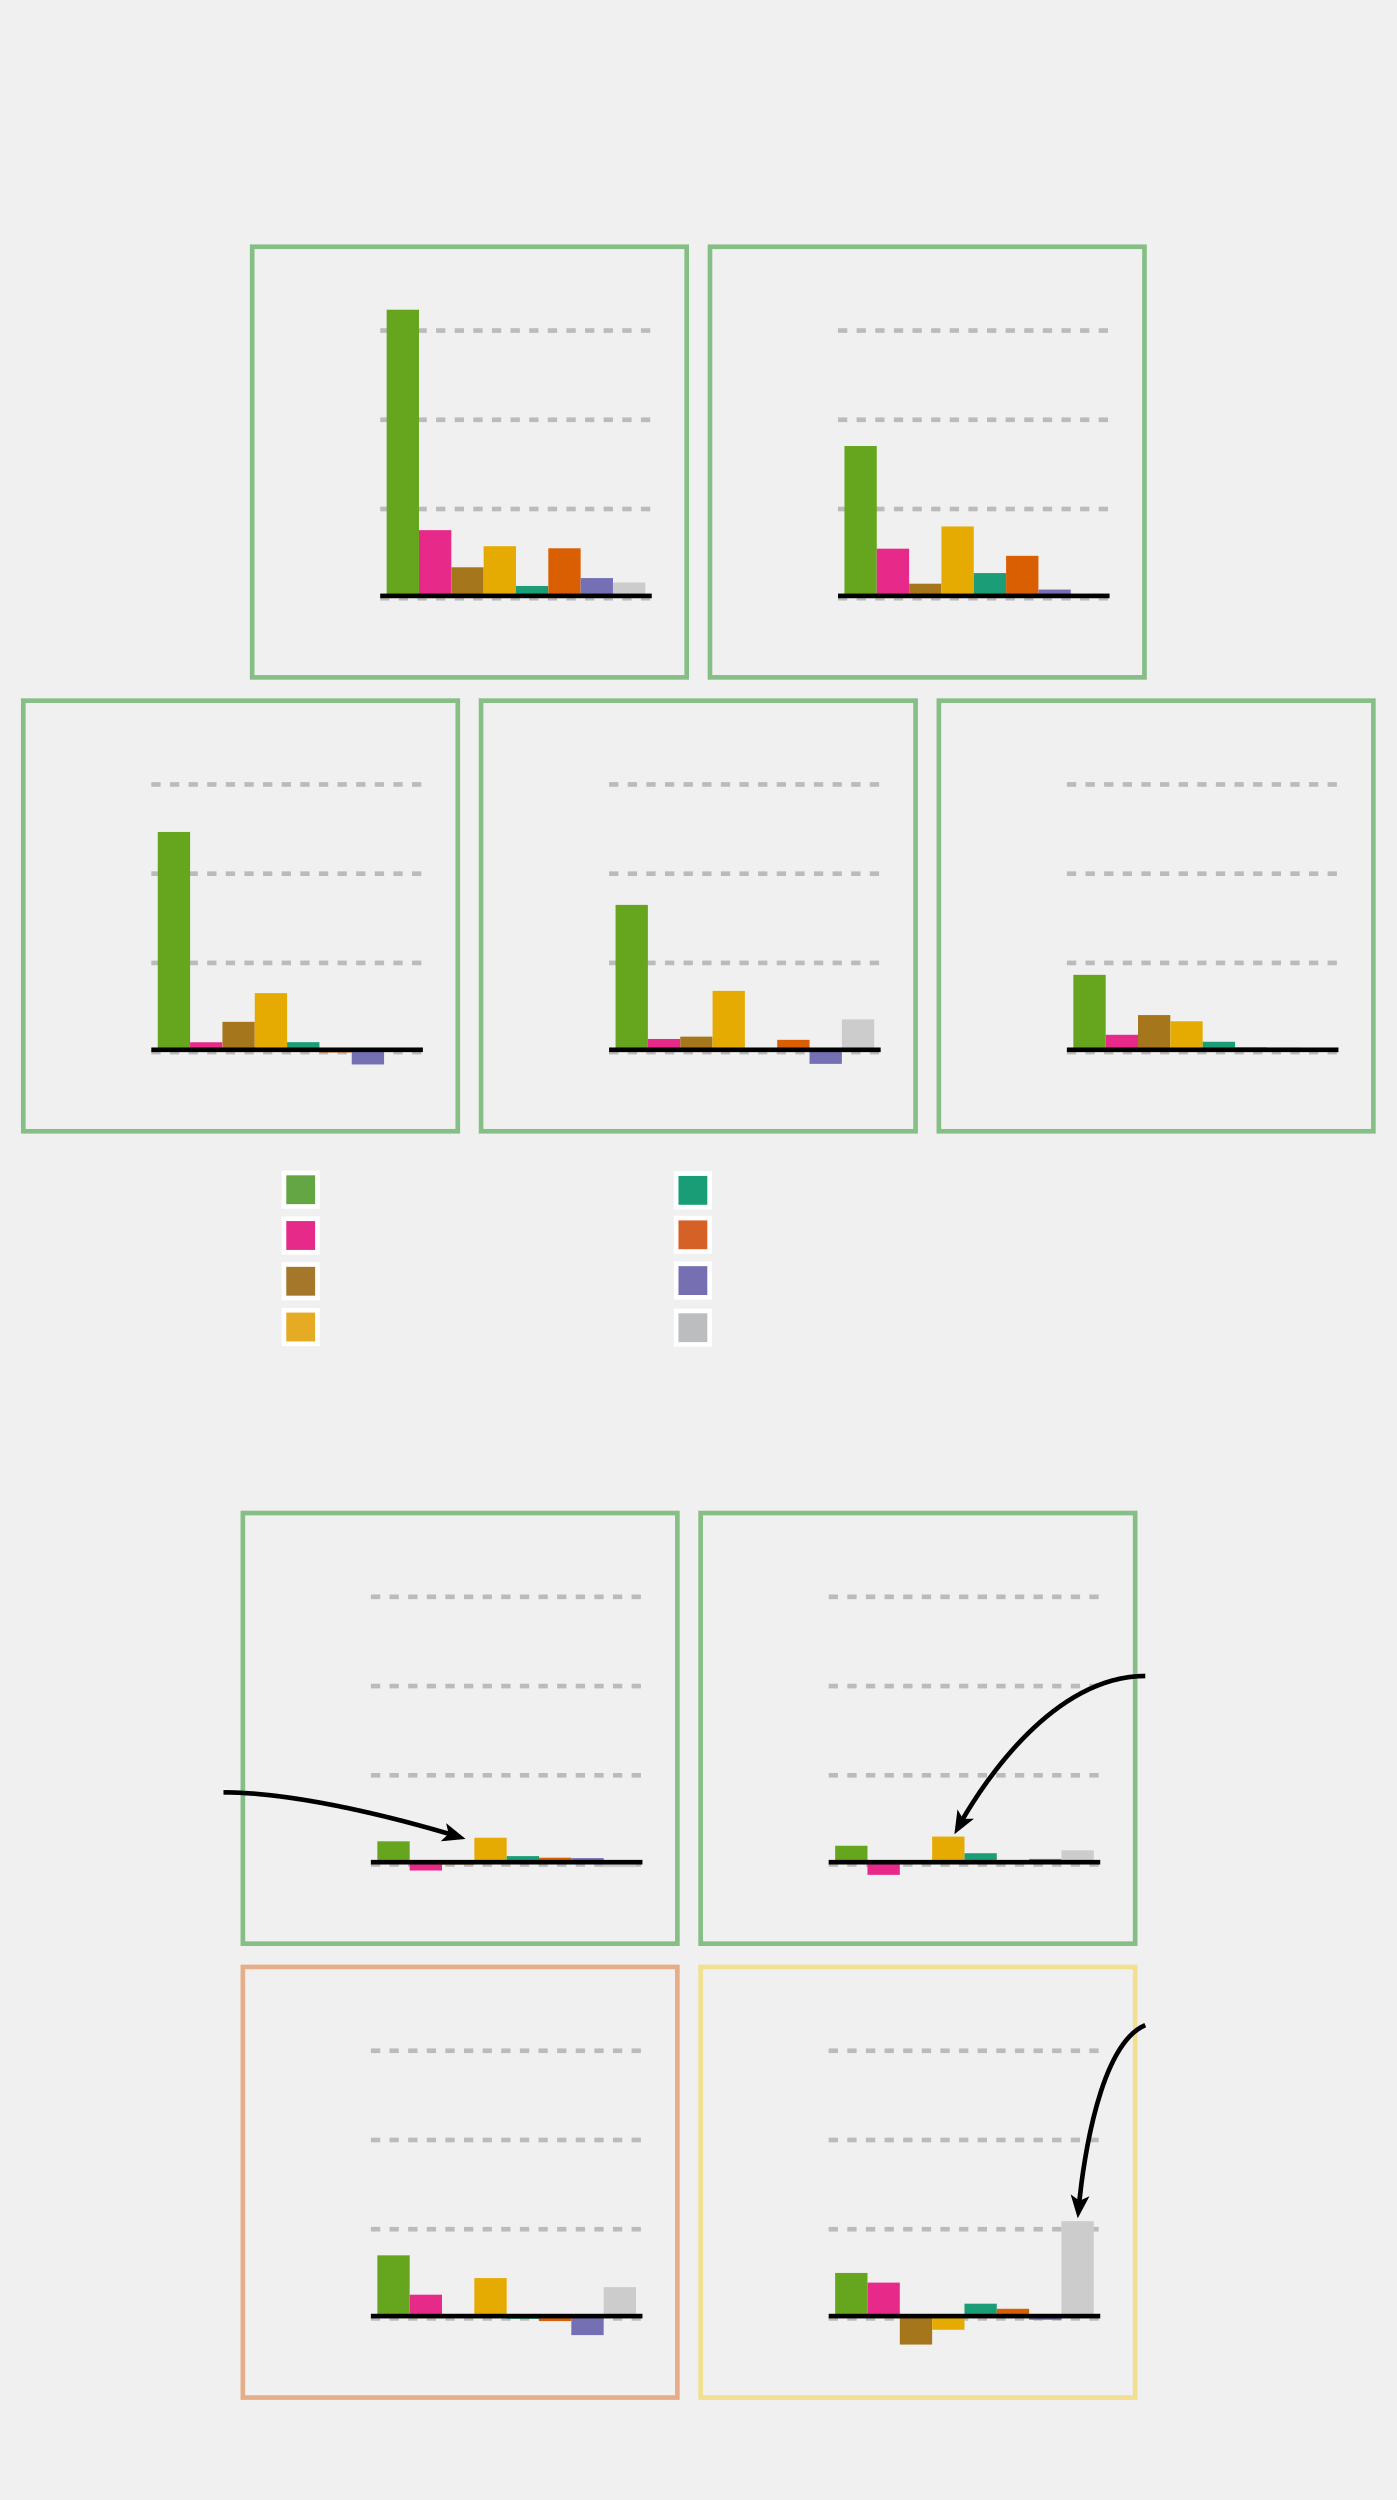
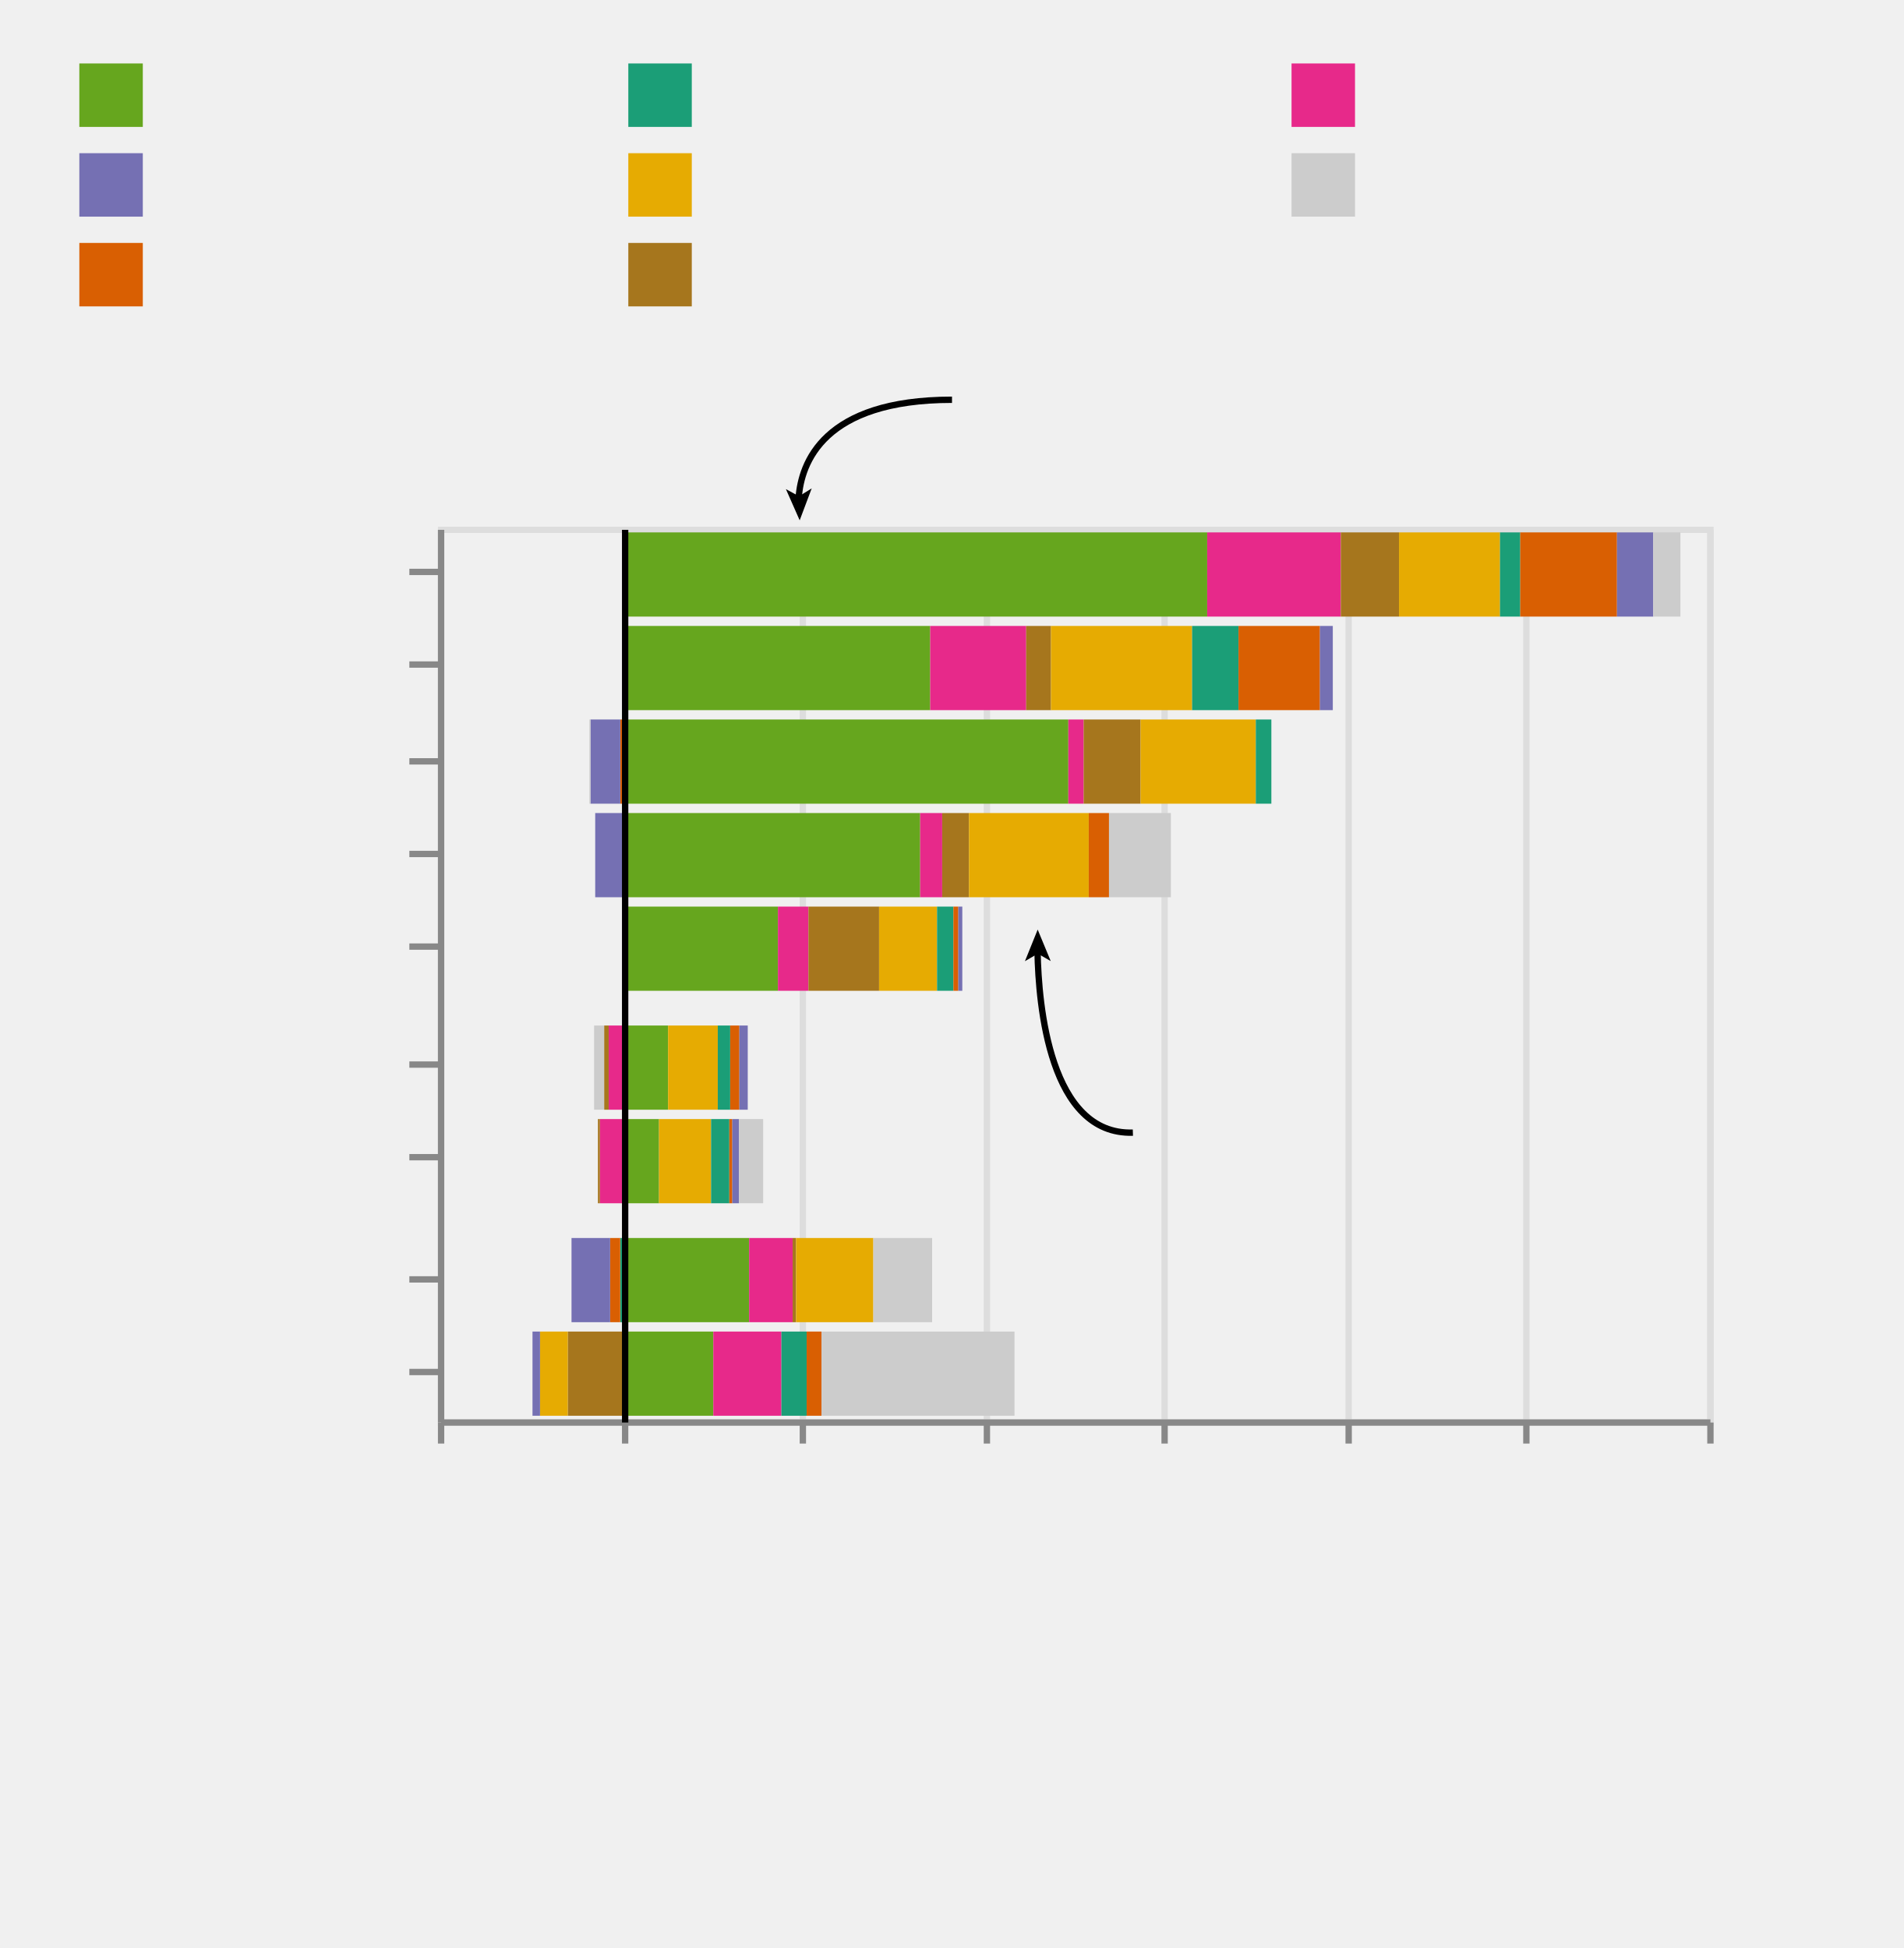
- <svg xmlns="http://www.w3.org/2000/svg" version="1.2" baseProfile="tiny" id="g-mt-economy-3-regional-change-mobile-img" x="0px" y="0px" viewBox="0 0 300 537" xml:space="preserve">
+ <svg xmlns="http://www.w3.org/2000/svg" version="1.2" baseProfile="tiny" id="g-mt-economy-3-regional-change-mobile-img" x="0px" y="0px" viewBox="0 0 300 307" xml:space="preserve">
  <g>
-     <g>
-       <g transform="translate(98.33333,0)">
-         <rect x="-44.167" y="53" fill="none" stroke="#86BF86" width="93.333" height="92.5" />
-         <g>
-           <g transform="translate(0,58)">
-             <line fill="none" stroke="#BBBBBB" stroke-dasharray="2" x1="-16.667" y1="70.5" x2="41.667" y2="70.5" />
-           </g>
-           <g transform="translate(0,38.83333)">
-             <line fill="none" stroke="#BBBBBB" stroke-dasharray="2" x1="-16.667" y1="70.5" x2="41.667" y2="70.5" />
-           </g>
-           <g transform="translate(0,19.66667)">
-             <line fill="none" stroke="#BBBBBB" stroke-dasharray="2" x1="-16.667" y1="70.5" x2="41.667" y2="70.5" />
-           </g>
-           <g transform="translate(0,0.5)">
-             <line fill="none" stroke="#BBBBBB" stroke-dasharray="2" x1="-16.667" y1="70.5" x2="41.667" y2="70.5" />
-           </g>
-         </g>
-         <g>
-           <rect x="-15.278" y="66.525" fill="#66A61E" width="6.944" height="61.475" />
-           <rect x="-8.333" y="113.878" fill="#E7298A" width="6.944" height="14.122" />
-           <rect x="-1.389" y="121.851" fill="#A6761D" width="6.944" height="6.149" />
-           <rect x="5.556" y="117.324" fill="#E6AB02" width="6.944" height="10.676" />
-           <rect x="12.5" y="125.861" fill="#1B9E77" width="6.944" height="2.139" />
-           <rect x="19.444" y="117.773" fill="#D95F02" width="6.944" height="10.227" />
-           <rect x="26.389" y="124.167" fill="#7570B3" width="6.944" height="3.833" />
-           <rect x="33.333" y="125.129" fill="#CCCCCC" width="6.944" height="2.871" />
-         </g>
-         <g>
-           <line fill="none" stroke="#000000" x1="-16.667" y1="128" x2="41.667" y2="128" />
-         </g>
-         <g>
-           <text transform="matrix(1 0 0 1 -9.5903 66.5)" display="none" font-family="'Arial-BoldMT'" font-size="12px">Bozeman</text>
-         </g>
-         <g>
-           <text transform="matrix(1 0 0 1 -6.6216 83.5)" display="none" font-family="'Arial-ItalicMT'" font-size="11px">+29k jobs</text>
-         </g>
-         <g transform="translate(5,0)">
-           <g transform="translate(0,58)">
-             <text transform="matrix(1 0 0 1 -31.2282 73.7)" display="none" font-family="'ArialMT'" font-size="10px">0</text>
-           </g>
-           <g transform="translate(0,38.83333)">
-             <text transform="matrix(1 0 0 1 -36.2282 73.7)" display="none" font-family="'ArialMT'" font-size="10px">5k</text>
-           </g>
-           <g transform="translate(0,19.66667)">
-             <text transform="matrix(1 0 0 1 -41.7897 73.7)" display="none" font-family="'ArialMT'" font-size="10px">10k</text>
-           </g>
-           <g transform="translate(0,0.5)">
-             <text transform="matrix(1 0 0 1 -41.7897 73.7)" display="none" font-family="'ArialMT'" font-size="10px">15k</text>
-           </g>
-         </g>
-       </g>
-       <g transform="translate(196.6667,0)">
-         <rect x="-44.167" y="53" fill="none" stroke="#86BF86" width="93.333" height="92.5" />
-         <g>
-           <g transform="translate(0,58)">
-             <line fill="none" stroke="#BBBBBB" stroke-dasharray="2" x1="-16.667" y1="70.5" x2="41.667" y2="70.5" />
-           </g>
-           <g transform="translate(0,38.83333)">
-             <line fill="none" stroke="#BBBBBB" stroke-dasharray="2" x1="-16.667" y1="70.5" x2="41.667" y2="70.5" />
-           </g>
-           <g transform="translate(0,19.66667)">
-             <line fill="none" stroke="#BBBBBB" stroke-dasharray="2" x1="-16.667" y1="70.5" x2="41.667" y2="70.5" />
-           </g>
-           <g transform="translate(0,0.5)">
-             <line fill="none" stroke="#BBBBBB" stroke-dasharray="2" x1="-16.667" y1="70.5" x2="41.667" y2="70.5" />
-           </g>
-         </g>
-         <g>
-           <rect x="-15.278" y="95.804" fill="#66A61E" width="6.944" height="32.196" />
-           <rect x="-8.333" y="117.857" fill="#E7298A" width="6.944" height="10.143" />
-           <rect x="-1.389" y="125.378" fill="#A6761D" width="6.944" height="2.622" />
-           <rect x="5.556" y="113.081" fill="#E6AB02" width="6.944" height="14.919" />
-           <rect x="12.5" y="123.097" fill="#1B9E77" width="6.944" height="4.903" />
-           <rect x="19.444" y="119.394" fill="#D95F02" width="6.944" height="8.606" />
-           <rect x="26.389" y="126.639" fill="#7570B3" width="6.944" height="1.361" />
-           <polygon fill="#CCCCCC" points="33.333,128 40.278,128 40.278,128     " />
-         </g>
-         <g>
-           <line fill="none" stroke="#000000" x1="-16.667" y1="128" x2="41.667" y2="128" />
-         </g>
-         <g>
-           <text transform="matrix(1 0 0 1 -9.168 66.5)" display="none" font-family="'Arial-BoldMT'" font-size="12px">Billings</text>
-         </g>
-         <g>
-           <text transform="matrix(1 0 0 1 -13.3516 83.5)" display="none" font-family="'Arial-ItalicMT'" font-size="11px">+20k jobs</text>
-         </g>
-         <g transform="translate(5,0)">
-           <g transform="translate(0,58)">
-             <text transform="matrix(1 0 0 1 -31.2282 73.7)" display="none" font-family="'ArialMT'" font-size="10px">0</text>
-           </g>
-           <g transform="translate(0,38.83333)">
-             <text transform="matrix(1 0 0 1 -36.2282 73.7)" display="none" font-family="'ArialMT'" font-size="10px">5k</text>
-           </g>
-           <g transform="translate(0,19.66667)">
-             <text transform="matrix(1 0 0 1 -41.7897 73.7)" display="none" font-family="'ArialMT'" font-size="10px">10k</text>
-           </g>
-           <g transform="translate(0,0.5)">
-             <text transform="matrix(1 0 0 1 -41.7897 73.7)" display="none" font-family="'ArialMT'" font-size="10px">15k</text>
-           </g>
-         </g>
-       </g>
-     </g>
-     <g>
-       <g transform="translate(0,97.5)">
-         <rect x="5" y="53" fill="none" stroke="#86BF86" width="93.333" height="92.5" />
-         <g>
-           <g transform="translate(0,58)">
-             <line fill="none" stroke="#BBBBBB" stroke-dasharray="2" x1="32.5" y1="70.5" x2="90.833" y2="70.5" />
-           </g>
-           <g transform="translate(0,38.83333)">
-             <line fill="none" stroke="#BBBBBB" stroke-dasharray="2" x1="32.5" y1="70.5" x2="90.833" y2="70.5" />
-           </g>
-           <g transform="translate(0,19.66667)">
-             <line fill="none" stroke="#BBBBBB" stroke-dasharray="2" x1="32.5" y1="70.5" x2="90.833" y2="70.5" />
-           </g>
-           <g transform="translate(0,0.5)">
-             <line fill="none" stroke="#BBBBBB" stroke-dasharray="2" x1="32.5" y1="70.5" x2="90.833" y2="70.5" />
-           </g>
-         </g>
-         <g>
-           <rect x="33.889" y="81.203" fill="#66A61E" width="6.944" height="46.797" />
-           <rect x="40.833" y="126.379" fill="#E7298A" width="6.944" height="1.621" />
-           <rect x="47.778" y="121.986" fill="#A6761D" width="6.944" height="6.014" />
-           <rect x="54.722" y="115.822" fill="#E6AB02" width="6.944" height="12.179" />
-           <rect x="61.667" y="126.355" fill="#1B9E77" width="6.944" height="1.645" />
-           <rect x="68.611" y="128" fill="#D95F02" width="6.944" height="0.563" />
-           <rect x="75.556" y="128" fill="#7570B3" width="6.944" height="3.147" />
-           <rect x="82.5" y="128" fill="#CCCCCC" width="6.944" height="0.115" />
-         </g>
-         <g>
-           <line fill="none" stroke="#000000" x1="32.5" y1="128" x2="90.833" y2="128" />
-         </g>
-         <g>
-           <text transform="matrix(1 0 0 1 36.321 66.5)" display="none" font-family="'Arial-BoldMT'" font-size="12px">Missoula</text>
-         </g>
-         <g>
-           <text transform="matrix(1 0 0 1 38.1178 83.5)" display="none" font-family="'Arial-ItalicMT'" font-size="11px">+17k jobs</text>
-         </g>
-         <g transform="translate(5,0)">
-           <g transform="translate(0,58)">
-             <text transform="matrix(1 0 0 1 17.9385 73.7)" display="none" font-family="'ArialMT'" font-size="10px">0</text>
-           </g>
-           <g transform="translate(0,38.83333)">
-             <text transform="matrix(1 0 0 1 12.9385 73.7)" display="none" font-family="'ArialMT'" font-size="10px">5k</text>
-           </g>
-           <g transform="translate(0,19.66667)">
-             <text transform="matrix(1 0 0 1 7.3769 73.7)" display="none" font-family="'ArialMT'" font-size="10px">10k</text>
-           </g>
-           <g transform="translate(0,0.5)">
-             <text transform="matrix(1 0 0 1 7.3769 73.7)" display="none" font-family="'ArialMT'" font-size="10px">15k</text>
-           </g>
-         </g>
-       </g>
-       <g transform="translate(98.33333,97.5)">
-         <rect x="5" y="53" fill="none" stroke="#86BF86" width="93.333" height="92.5" />
-         <g>
-           <g transform="translate(0,58)">
-             <line fill="none" stroke="#BBBBBB" stroke-dasharray="2" x1="32.5" y1="70.5" x2="90.833" y2="70.5" />
-           </g>
-           <g transform="translate(0,38.83333)">
-             <line fill="none" stroke="#BBBBBB" stroke-dasharray="2" x1="32.5" y1="70.5" x2="90.833" y2="70.5" />
-           </g>
-           <g transform="translate(0,19.66667)">
-             <line fill="none" stroke="#BBBBBB" stroke-dasharray="2" x1="32.5" y1="70.5" x2="90.833" y2="70.5" />
-           </g>
-           <g transform="translate(0,0.5)">
-             <line fill="none" stroke="#BBBBBB" stroke-dasharray="2" x1="32.5" y1="70.5" x2="90.833" y2="70.5" />
-           </g>
-         </g>
-         <g>
-           <rect x="33.889" y="96.866" fill="#66A61E" width="6.944" height="31.134" />
-           <rect x="40.833" y="125.669" fill="#E7298A" width="6.944" height="2.331" />
-           <rect x="47.778" y="125.171" fill="#A6761D" width="6.944" height="2.829" />
-           <rect x="54.722" y="115.342" fill="#E6AB02" width="6.944" height="12.658" />
-           <rect x="61.667" y="128" fill="#1B9E77" width="6.944" height="0.192" />
-           <rect x="68.611" y="125.857" fill="#D95F02" width="6.944" height="2.143" />
-           <rect x="75.556" y="128" fill="#7570B3" width="6.944" height="3.021" />
-           <rect x="82.5" y="121.46" fill="#CCCCCC" width="6.944" height="6.54" />
-         </g>
-         <g>
-           <line fill="none" stroke="#000000" x1="32.5" y1="128" x2="90.833" y2="128" />
-         </g>
-         <g>
-           <text transform="matrix(1 0 0 1 38.3131 66.5)" display="none" font-family="'Arial-BoldMT'" font-size="12px">Kalispell</text>
-         </g>
-         <g>
-           <text transform="matrix(1 0 0 1 38.1178 83.5)" display="none" font-family="'Arial-ItalicMT'" font-size="11px">+14k jobs</text>
-         </g>
-         <g transform="translate(5,0)">
-           <g transform="translate(0,58)">
-             <text transform="matrix(1 0 0 1 17.9385 73.7)" display="none" font-family="'ArialMT'" font-size="10px">0</text>
-           </g>
-           <g transform="translate(0,38.83333)">
-             <text transform="matrix(1 0 0 1 12.9385 73.7)" display="none" font-family="'ArialMT'" font-size="10px">5k</text>
-           </g>
-           <g transform="translate(0,19.66667)">
-             <text transform="matrix(1 0 0 1 7.3769 73.7)" display="none" font-family="'ArialMT'" font-size="10px">10k</text>
-           </g>
-           <g transform="translate(0,0.5)">
-             <text transform="matrix(1 0 0 1 7.3769 73.7)" display="none" font-family="'ArialMT'" font-size="10px">15k</text>
-           </g>
-         </g>
-       </g>
-       <g transform="translate(196.6667,97.5)">
-         <rect x="5" y="53" fill="none" stroke="#86BF86" width="93.333" height="92.5" />
-         <g>
-           <g transform="translate(0,58)">
-             <line fill="none" stroke="#BBBBBB" stroke-dasharray="2" x1="32.5" y1="70.5" x2="90.833" y2="70.5" />
-           </g>
-           <g transform="translate(0,38.83333)">
-             <line fill="none" stroke="#BBBBBB" stroke-dasharray="2" x1="32.5" y1="70.5" x2="90.833" y2="70.5" />
-           </g>
-           <g transform="translate(0,19.66667)">
-             <line fill="none" stroke="#BBBBBB" stroke-dasharray="2" x1="32.5" y1="70.5" x2="90.833" y2="70.5" />
-           </g>
-           <g transform="translate(0,0.5)">
-             <line fill="none" stroke="#BBBBBB" stroke-dasharray="2" x1="32.5" y1="70.5" x2="90.833" y2="70.5" />
-           </g>
-         </g>
-         <g>
-           <rect x="33.889" y="111.9" fill="#66A61E" width="6.944" height="16.1" />
-           <rect x="40.833" y="124.772" fill="#E7298A" width="6.944" height="3.228" />
-           <rect x="47.778" y="120.536" fill="#A6761D" width="6.944" height="7.464" />
-           <rect x="54.722" y="121.87" fill="#E6AB02" width="6.944" height="6.13" />
-           <rect x="61.667" y="126.271" fill="#1B9E77" width="6.944" height="1.729" />
-           <rect x="68.611" y="127.482" fill="#D95F02" width="6.944" height="0.518" />
-           <rect x="75.556" y="127.578" fill="#7570B3" width="6.944" height="0.422" />
-           <polygon fill="#CCCCCC" points="82.5,128 89.444,128 89.444,128     " />
-         </g>
-         <g>
-           <line fill="none" stroke="#000000" x1="32.5" y1="128" x2="90.833" y2="128" />
-         </g>
-         <g>
-           <text transform="matrix(1 0 0 1 44.3151 66.5)" display="none" font-family="'Arial-BoldMT'" font-size="12px">Helena</text>
-         </g>
-         <g>
-           <text transform="matrix(1 0 0 1 34.9225 83.5)" display="none" font-family="'Arial-ItalicMT'" font-size="11px">+9.3k jobs</text>
-         </g>
-         <g transform="translate(5,0)">
-           <g transform="translate(0,58)">
-             <text transform="matrix(1 0 0 1 17.9385 73.7)" display="none" font-family="'ArialMT'" font-size="10px">0</text>
-           </g>
-           <g transform="translate(0,38.83333)">
-             <text transform="matrix(1 0 0 1 12.9385 73.7)" display="none" font-family="'ArialMT'" font-size="10px">5k</text>
-           </g>
-           <g transform="translate(0,19.66667)">
-             <text transform="matrix(1 0 0 1 7.377 73.7)" display="none" font-family="'ArialMT'" font-size="10px">10k</text>
-           </g>
-           <g transform="translate(0,0.5)">
-             <text transform="matrix(1 0 0 1 7.377 73.7)" display="none" font-family="'ArialMT'" font-size="10px">15k</text>
-           </g>
-         </g>
-       </g>
-     </g>
-     <g>
-       <g transform="translate(98.33333,195)">
-         <rect x="-46.167" y="130" fill="none" stroke="#86BF86" width="93.333" height="92.5" />
-         <g>
-           <g transform="translate(0,58)">
-             <line fill="none" stroke="#BBBBBB" stroke-dasharray="2" x1="-18.667" y1="147.5" x2="39.667" y2="147.5" />
-           </g>
-           <g transform="translate(0,38.83333)">
-             <line fill="none" stroke="#BBBBBB" stroke-dasharray="2" x1="-18.667" y1="147.5" x2="39.667" y2="147.5" />
-           </g>
-           <g transform="translate(0,19.66667)">
-             <line fill="none" stroke="#BBBBBB" stroke-dasharray="2" x1="-18.667" y1="147.5" x2="39.667" y2="147.5" />
-           </g>
-           <g transform="translate(0,0.5)">
-             <line fill="none" stroke="#BBBBBB" stroke-dasharray="2" x1="-18.667" y1="147.5" x2="39.667" y2="147.5" />
-           </g>
-         </g>
-         <g>
-           <rect x="-17.278" y="200.511" fill="#66A61E" width="6.944" height="4.489" />
-           <rect x="-10.333" y="205" fill="#E7298A" width="6.944" height="1.79" />
-           <rect x="-3.389" y="205" fill="#A6761D" width="6.944" height="0.479" />
-           <rect x="3.556" y="199.745" fill="#E6AB02" width="6.944" height="5.256" />
-           <rect x="10.5" y="203.689" fill="#1B9E77" width="6.944" height="1.311" />
-           <rect x="17.444" y="204.03" fill="#D95F02" width="6.944" height="0.97" />
-           <rect x="24.389" y="204.115" fill="#7570B3" width="6.944" height="0.886" />
-           <rect x="31.333" y="205" fill="#CCCCCC" width="6.944" height="1.058" />
-         </g>
-         <g>
-           <line fill="none" stroke="#000000" x1="-18.667" y1="205" x2="39.667" y2="205" />
-         </g>
-         <g>
-           <text transform="matrix(1 0 0 1 -20.3472 142.5)" display="none" font-family="'Arial-BoldMT'" font-size="12px">Great Falls</text>
-         </g>
-         <g>
-           <text transform="matrix(1 0 0 1 -14.7349 159.5)" display="none" font-family="'Arial-ItalicMT'" font-size="11px">+2.5k jobs</text>
-         </g>
-         <g transform="translate(5,0)">
-           <g transform="translate(0,58)">
-             <text transform="matrix(1 0 0 1 -33.2282 150.7)" display="none" font-family="'ArialMT'" font-size="10px">0</text>
-           </g>
-           <g transform="translate(0,38.83333)">
-             <text transform="matrix(1 0 0 1 -38.2282 150.7)" display="none" font-family="'ArialMT'" font-size="10px">5k</text>
-           </g>
-           <g transform="translate(0,19.66667)">
-             <text transform="matrix(1 0 0 1 -43.7897 150.7)" display="none" font-family="'ArialMT'" font-size="10px">10k</text>
-           </g>
-           <g transform="translate(0,0.5)">
-             <text transform="matrix(1 0 0 1 -43.7897 150.7)" display="none" font-family="'ArialMT'" font-size="10px">15k</text>
-           </g>
-         </g>
-       </g>
-       <g transform="translate(196.6667,195)">
-         <rect x="-46.167" y="130" fill="none" stroke="#86BF86" width="93.333" height="92.5" />
-         <g>
-           <g transform="translate(0,58)">
-             <line fill="none" stroke="#BBBBBB" stroke-dasharray="2" x1="-18.667" y1="147.5" x2="39.667" y2="147.5" />
-           </g>
-           <g transform="translate(0,38.83333)">
-             <line fill="none" stroke="#BBBBBB" stroke-dasharray="2" x1="-18.667" y1="147.5" x2="39.667" y2="147.5" />
-           </g>
-           <g transform="translate(0,19.66667)">
-             <line fill="none" stroke="#BBBBBB" stroke-dasharray="2" x1="-18.667" y1="147.5" x2="39.667" y2="147.5" />
-           </g>
-           <g transform="translate(0,0.5)">
-             <line fill="none" stroke="#BBBBBB" stroke-dasharray="2" x1="-18.667" y1="147.5" x2="39.667" y2="147.5" />
-           </g>
-         </g>
-         <g>
-           <rect x="-17.278" y="201.469" fill="#66A61E" width="6.944" height="3.53" />
-           <rect x="-10.333" y="205" fill="#E7298A" width="6.944" height="2.718" />
-           <rect x="-3.389" y="205" fill="#A6761D" width="6.944" height="0.207" />
-           <rect x="3.556" y="199.495" fill="#E6AB02" width="6.944" height="5.505" />
-           <rect x="10.5" y="203.072" fill="#1B9E77" width="6.944" height="1.928" />
-           <rect x="17.444" y="204.686" fill="#D95F02" width="6.944" height="0.314" />
-           <rect x="24.389" y="204.291" fill="#7570B3" width="6.944" height="0.709" />
-           <rect x="31.333" y="202.447" fill="#CCCCCC" width="6.944" height="2.553" />
-         </g>
-         <g>
-           <line fill="none" stroke="#000000" x1="-18.667" y1="205" x2="39.667" y2="205" />
-         </g>
-         <g>
-           <text transform="matrix(1 0 0 1 -7.8311 142.5)" display="none" font-family="'Arial-BoldMT'" font-size="12px">Butte</text>
-         </g>
-         <g>
-           <text transform="matrix(1 0 0 1 -17.0186 159.5)" display="none" font-family="'Arial-ItalicMT'" font-size="11px">+3.0k jobs</text>
-         </g>
-         <g transform="translate(5,0)">
-           <g transform="translate(0,58)">
-             <text transform="matrix(1 0 0 1 -33.2282 150.7)" display="none" font-family="'ArialMT'" font-size="10px">0</text>
-           </g>
-           <g transform="translate(0,38.83333)">
-             <text transform="matrix(1 0 0 1 -38.2282 150.7)" display="none" font-family="'ArialMT'" font-size="10px">5k</text>
-           </g>
-           <g transform="translate(0,19.66667)">
-             <text transform="matrix(1 0 0 1 -43.7897 150.7)" display="none" font-family="'ArialMT'" font-size="10px">10k</text>
-           </g>
-           <g transform="translate(0,0.5)">
-             <text transform="matrix(1 0 0 1 -43.7897 150.7)" display="none" font-family="'ArialMT'" font-size="10px">15k</text>
-           </g>
-         </g>
-       </g>
-       <g transform="translate(98.33333,292.5)">
-         <rect x="-46.167" y="130" fill="none" stroke="#E5AE89" width="93.333" height="92.5" />
-         <g>
-           <g transform="translate(0,58)">
-             <line fill="none" stroke="#BBBBBB" stroke-dasharray="2" x1="-18.667" y1="147.5" x2="39.667" y2="147.5" />
-           </g>
-           <g transform="translate(0,38.83333)">
-             <line fill="none" stroke="#BBBBBB" stroke-dasharray="2" x1="-18.667" y1="147.5" x2="39.667" y2="147.5" />
-           </g>
-           <g transform="translate(0,19.66667)">
-             <line fill="none" stroke="#BBBBBB" stroke-dasharray="2" x1="-18.667" y1="147.5" x2="39.667" y2="147.5" />
-           </g>
-           <g transform="translate(0,0.5)">
-             <line fill="none" stroke="#BBBBBB" stroke-dasharray="2" x1="-18.667" y1="147.5" x2="39.667" y2="147.5" />
-           </g>
-         </g>
-         <g>
-           <rect x="-17.278" y="191.944" fill="#66A61E" width="6.944" height="13.056" />
-           <rect x="-10.333" y="200.4" fill="#E7298A" width="6.944" height="4.6" />
-           <rect x="-3.389" y="204.64" fill="#A6761D" width="6.944" height="0.36" />
-           <rect x="3.556" y="196.831" fill="#E6AB02" width="6.944" height="8.169" />
-           <rect x="10.5" y="205" fill="#1B9E77" width="6.944" height="0.571" />
-           <rect x="17.444" y="205" fill="#D95F02" width="6.944" height="1.066" />
-           <rect x="24.389" y="205" fill="#7570B3" width="6.944" height="4.079" />
-           <rect x="31.333" y="198.786" fill="#CCCCCC" width="6.944" height="6.214" />
-         </g>
-         <g>
-           <line fill="none" stroke="#000000" x1="-18.667" y1="205" x2="39.667" y2="205" />
-         </g>
-         <g>
-           <text transform="matrix(1 0 0 1 -19.3306 142.5)" display="none" font-family="'Arial-BoldMT'" font-size="12px">Mountains</text>
-         </g>
-         <g>
-           <text transform="matrix(1 0 0 1 -14.7349 159.5)" display="none" font-family="'Arial-ItalicMT'" font-size="11px">+7.0k jobs</text>
-         </g>
-         <g transform="translate(5,0)">
-           <g transform="translate(0,58)">
-             <text transform="matrix(1 0 0 1 -33.2282 150.7)" display="none" font-family="'ArialMT'" font-size="10px">0</text>
-           </g>
-           <g transform="translate(0,38.83333)">
-             <text transform="matrix(1 0 0 1 -38.2282 150.7)" display="none" font-family="'ArialMT'" font-size="10px">5k</text>
-           </g>
-           <g transform="translate(0,19.66667)">
-             <text transform="matrix(1 0 0 1 -43.7897 150.7)" display="none" font-family="'ArialMT'" font-size="10px">10k</text>
-           </g>
-           <g transform="translate(0,0.5)">
-             <text transform="matrix(1 0 0 1 -43.7897 150.7)" display="none" font-family="'ArialMT'" font-size="10px">15k</text>
-           </g>
-         </g>
-       </g>
-       <g transform="translate(196.6667,292.5)">
-         <rect x="-46.167" y="130" fill="none" stroke="#F2DF91" width="93.333" height="92.5" />
-         <g>
-           <g transform="translate(0,58)">
-             <line fill="none" stroke="#BBBBBB" stroke-dasharray="2" x1="-18.667" y1="147.5" x2="39.667" y2="147.5" />
-           </g>
-           <g transform="translate(0,38.83333)">
-             <line fill="none" stroke="#BBBBBB" stroke-dasharray="2" x1="-18.667" y1="147.5" x2="39.667" y2="147.5" />
-           </g>
-           <g transform="translate(0,19.66667)">
-             <line fill="none" stroke="#BBBBBB" stroke-dasharray="2" x1="-18.667" y1="147.5" x2="39.667" y2="147.5" />
-           </g>
-           <g transform="translate(0,0.5)">
-             <line fill="none" stroke="#BBBBBB" stroke-dasharray="2" x1="-18.667" y1="147.5" x2="39.667" y2="147.5" />
-           </g>
-         </g>
-         <g>
-           <rect x="-17.278" y="195.727" fill="#66A61E" width="6.944" height="9.273" />
-           <rect x="-10.333" y="197.805" fill="#E7298A" width="6.944" height="7.195" />
-           <rect x="-3.389" y="205" fill="#A6761D" width="6.944" height="6.114" />
-           <rect x="3.556" y="205" fill="#E6AB02" width="6.944" height="2.932" />
-           <rect x="10.5" y="202.332" fill="#1B9E77" width="6.944" height="2.668" />
-           <rect x="17.444" y="203.428" fill="#D95F02" width="6.944" height="1.572" />
-           <rect x="24.389" y="205" fill="#7570B3" width="6.944" height="0.793" />
-           <rect x="31.333" y="184.603" fill="#CCCCCC" width="6.944" height="20.397" />
-         </g>
-         <g>
-           <line fill="none" stroke="#000000" x1="-18.667" y1="205" x2="39.667" y2="205" />
-         </g>
-         <g>
-           <text transform="matrix(1 0 0 1 -7.1748 142.5)" display="none" font-family="'Arial-BoldMT'" font-size="12px">Plains</text>
-         </g>
-         <g>
-           <text transform="matrix(1 0 0 1 -17.0186 159.5)" display="none" font-family="'Arial-ItalicMT'" font-size="11px">+8.2k jobs</text>
-         </g>
-         <g transform="translate(5,0)">
-           <g transform="translate(0,58)">
-             <text transform="matrix(1 0 0 1 -33.2282 150.7)" display="none" font-family="'ArialMT'" font-size="10px">0</text>
-           </g>
-           <g transform="translate(0,38.83333)">
-             <text transform="matrix(1 0 0 1 -38.2282 150.7)" display="none" font-family="'ArialMT'" font-size="10px">5k</text>
-           </g>
-           <g transform="translate(0,19.66667)">
-             <text transform="matrix(1 0 0 1 -43.7897 150.7)" display="none" font-family="'ArialMT'" font-size="10px">10k</text>
-           </g>
-           <g transform="translate(0,0.5)">
-             <text transform="matrix(1 0 0 1 -43.7897 150.7)" display="none" font-family="'ArialMT'" font-size="10px">15k</text>
-           </g>
-         </g>
-       </g>
-     </g>
-     <g>
-       <g>
-         <rect x="60.99" y="281.445" transform="matrix(-1 -1.224647e-16 1.224647e-16 -1 129.179 570.0883)" fill="#E4AB23" stroke="#FFFFFF" width="7.198" height="7.198" />
-         <g transform="translate(0,41.6358)">
-           <text transform="matrix(1 0 0 1 72.5686 246.5275)" display="none" font-family="'ArialMT'" font-size="10px">Healthcare</text>
-         </g>
-       </g>
-       <g>
-         <rect x="60.99" y="271.615" transform="matrix(-1 -1.224647e-16 1.224647e-16 -1 129.179 550.4287)" fill="#A4772B" stroke="#FFFFFF" width="7.198" height="7.198" />
-         <g transform="translate(0,53.3642)">
-           <text transform="matrix(1 0 0 1 72.5686 224.9328)" display="none" font-family="'ArialMT'" font-size="10px">Government</text>
-         </g>
-       </g>
-       <g>
-         <rect x="60.99" y="261.786" transform="matrix(-1 -1.224647e-16 1.224647e-16 -1 129.179 530.7692)" fill="#E52A89" stroke="#FFFFFF" width="7.198" height="7.198" />
-         <g transform="translate(0,65.09259)">
+     <path fill="none" stroke="#DDDDDD" d="M69.5,83.5h200v140.687h-200V83.5z" />
+     <g>
+       <g transform="translate(0.5,200.5)">
+         <path fill="none" d="M69,23.687L69,23.687L69,23.687L69,23.687z" />
+         <g>
+           <g>
+             <line fill="none" stroke="#DDDDDD" x1="69" y1="23.687" x2="69" y2="-117" />
+             <line fill="none" stroke="#DDDDDD" x1="98" y1="23.687" x2="98" y2="-117" />
+             <line fill="none" stroke="#DDDDDD" x1="126" y1="23.687" x2="126" y2="-117" />
+             <line fill="none" stroke="#DDDDDD" x1="155" y1="23.687" x2="155" y2="-117" />
+             <line fill="none" stroke="#DDDDDD" x1="183" y1="23.687" x2="183" y2="-117" />
+             <line fill="none" stroke="#DDDDDD" x1="212" y1="23.687" x2="212" y2="-117" />
+             <line fill="none" stroke="#DDDDDD" x1="240" y1="23.687" x2="240" y2="-117" />
+             <line fill="none" stroke="#DDDDDD" x1="269" y1="23.687" x2="269" y2="-117" />
+           </g>
+         </g>
+       </g>
+     </g>
+     <g>
+       <path fill="#66A61E" d="M98.571,195.106h19.463v13.269H98.571V195.106z" />
+       <path fill="#E7298A" d="M118.034,195.106h6.857v13.269h-6.857V195.106z" />
+       <path fill="#A6761D" d="M124.891,195.106h0.537v13.269h-0.537V195.106z" />
+       <path fill="#E6AB02" d="M125.429,195.106h12.177v13.269h-12.177V195.106z" />
+       <path fill="#1B9E77" d="M97.72,195.106h0.851v13.269H97.72V195.106z" />
+       <path fill="#D95F02" d="M96.131,195.106h1.589v13.269h-1.589V195.106z" />
+       <path fill="#7570B3" d="M90.051,195.106h6.08v13.269h-6.08V195.106z" />
+       <path fill="#CCCCCC" d="M137.606,195.106h9.263v13.269h-9.263V195.106z" />
+       <path fill="#66A61E" d="M98.571,209.849h13.823v13.269H98.571V209.849z" />
+       <path fill="#E7298A" d="M112.394,209.849h10.726v13.269h-10.726V209.849z" />
+       <path fill="#A6761D" d="M89.457,209.849h9.114v13.269h-9.114V209.849z" />
+       <path fill="#E6AB02" d="M85.086,209.849h4.371v13.269h-4.371V209.849z" />
+       <path fill="#1B9E77" d="M123.12,209.849h3.977v13.269h-3.977V209.849z" />
+       <path fill="#D95F02" d="M127.097,209.849h2.343v13.269h-2.343V209.849z" />
+       <path fill="#7570B3" d="M83.903,209.849h1.183v13.269h-1.183V209.849z" />
+       <path fill="#CCCCCC" d="M129.44,209.849h30.406v13.269H129.44V209.849z" />
+       <path fill="#66A61E" d="M98.571,161.62h6.691v13.269h-6.691V161.62z" />
+       <path fill="#E7298A" d="M95.903,161.62h2.669v13.269h-2.669V161.62z" />
+       <path fill="#A6761D" d="M95.189,161.62h0.714v13.269h-0.714V161.62z" />
+       <path fill="#E6AB02" d="M105.263,161.62h7.834v13.269h-7.834V161.62z" />
+       <path fill="#1B9E77" d="M113.097,161.62h1.954v13.269h-1.954V161.62z" />
+       <path fill="#D95F02" d="M115.051,161.62h1.446v13.269h-1.446V161.62z" />
+       <path fill="#7570B3" d="M116.497,161.62h1.32v13.269h-1.32V161.62z" />
+       <path fill="#CCCCCC" d="M93.611,161.62h1.577v13.269h-1.577V161.62z" />
+       <path fill="#66A61E" d="M98.571,176.363h5.263v13.269h-5.263V176.363z" />
+       <path fill="#E7298A" d="M94.52,176.363h4.051v13.269H94.52V176.363z" />
+       <path fill="#A6761D" d="M94.211,176.363h0.309v13.269h-0.309V176.363z" />
+       <path fill="#E6AB02" d="M103.834,176.363h8.206v13.269h-8.206V176.363z" />
+       <path fill="#1B9E77" d="M112.04,176.363h2.874v13.269h-2.874V176.363z" />
+       <path fill="#D95F02" d="M114.914,176.363h0.469v13.269h-0.469V176.363z" />
+       <path fill="#7570B3" d="M115.383,176.363h1.057v13.269h-1.057V176.363z" />
+       <path fill="#CCCCCC" d="M116.44,176.363h3.806v13.269h-3.806V176.363z" />
+       <path fill="#66A61E" d="M98.571,128.134h46.411v13.269H98.571V128.134z" />
+       <path fill="#E7298A" d="M144.983,128.134h3.474v13.269h-3.474V128.134z" />
+       <path fill="#A6761D" d="M148.457,128.134h4.217v13.269h-4.217V128.134z" />
+       <path fill="#E6AB02" d="M152.674,128.134h18.869v13.269h-18.869V128.134z" />
+       <path fill="#1B9E77" d="M98.286,128.134h0.286v13.269h-0.286V128.134z" />
+       <path fill="#D95F02" d="M171.543,128.134h3.194v13.269h-3.194V128.134z" />
+       <path fill="#7570B3" d="M93.783,128.134h4.503v13.269h-4.503V128.134z" />
+       <path fill="#CCCCCC" d="M174.737,128.134h9.749v13.269h-9.749V128.134z" />
+       <path fill="#66A61E" d="M98.571,83.905h91.64v13.269h-91.64V83.905z" />
+       <path fill="#E7298A" d="M190.211,83.905h21.051v13.269h-21.051V83.905z" />
+       <path fill="#A6761D" d="M211.263,83.905h9.166v13.269h-9.166V83.905z" />
+       <path fill="#E6AB02" d="M220.429,83.905h15.914v13.269h-15.914V83.905z" />
+       <path fill="#1B9E77" d="M236.343,83.905h3.189v13.269h-3.189V83.905z" />
+       <path fill="#D95F02" d="M239.531,83.905h15.246v13.269h-15.246V83.905z" />
+       <path fill="#7570B3" d="M254.777,83.905h5.714v13.269h-5.714V83.905z" />
+       <path fill="#CCCCCC" d="M260.491,83.905h4.28v13.269h-4.28V83.905z" />
+       <path fill="#66A61E" d="M98.571,142.877h24v13.269h-24V142.877z" />
+       <path fill="#E7298A" d="M122.571,142.877h4.811v13.269h-4.811V142.877z" />
+       <path fill="#A6761D" d="M127.383,142.877h11.126v13.269h-11.126V142.877z" />
+       <path fill="#E6AB02" d="M138.509,142.877h9.137v13.269h-9.137V142.877z" />
+       <path fill="#1B9E77" d="M147.646,142.877h2.577v13.269h-2.577V142.877z" />
+       <path fill="#D95F02" d="M150.223,142.877h0.771v13.269h-0.771V142.877z" />
+       <path fill="#7570B3" d="M150.994,142.877h0.629v13.269h-0.629V142.877z" />
+       <path fill="#CCCCCC" d="M151.623,142.877L151.623,142.877v13.269l0,0V142.877z" />
+       <path fill="#66A61E" d="M98.571,113.391h69.76v13.269h-69.76V113.391z" />
+       <path fill="#E7298A" d="M168.331,113.391h2.417v13.269h-2.417V113.391z" />
+       <path fill="#A6761D" d="M170.749,113.391h8.966v13.269h-8.966V113.391z" />
+       <path fill="#E6AB02" d="M179.714,113.391h18.154v13.269h-18.154V113.391z" />
+       <path fill="#1B9E77" d="M197.869,113.391h2.451v13.269h-2.451V113.391z" />
+       <path fill="#D95F02" d="M97.731,113.391h0.84v13.269h-0.84V113.391z" />
+       <path fill="#7570B3" d="M93.04,113.391h4.691v13.269H93.04V113.391z" />
+       <path fill="#CCCCCC" d="M92.869,113.391h0.171v13.269h-0.171V113.391z" />
+       <path fill="#66A61E" d="M98.571,98.648h47.994v13.269H98.571V98.648z" />
+       <path fill="#E7298A" d="M146.566,98.648h15.12v13.269h-15.12V98.648z" />
+       <path fill="#A6761D" d="M161.686,98.648h3.909v13.269h-3.909V98.648z" />
+       <path fill="#E6AB02" d="M165.594,98.648h22.24v13.269h-22.24V98.648z" />
+       <path fill="#1B9E77" d="M187.834,98.648h7.309v13.269h-7.309V98.648z" />
+       <path fill="#D95F02" d="M195.143,98.648h12.829v13.269h-12.829L195.143,98.648z" />
+       <path fill="#7570B3" d="M207.971,98.648H210v13.269h-2.029V98.648z" />
+       <path fill="#CCCCCC" d="M210,98.648L210,98.648v13.269l0,0V98.648z" />
+     </g>
+     <g>
+       <g transform="translate(0.5,200.5)">
+         <path fill="none" d="M69,23.687L69,23.687L69,23.687L69,23.687z" />
+         <g>
+           <g>
+             <line fill="none" stroke="#888888" x1="69" y1="23.687" x2="69" y2="27.004" />
+             <line fill="none" stroke="#888888" x1="98" y1="23.687" x2="98" y2="27.004" />
+             <line fill="none" stroke="#888888" x1="126" y1="23.687" x2="126" y2="27.004" />
+             <line fill="none" stroke="#888888" x1="155" y1="23.687" x2="155" y2="27.004" />
+             <line fill="none" stroke="#888888" x1="183" y1="23.687" x2="183" y2="27.004" />
+             <line fill="none" stroke="#888888" x1="212" y1="23.687" x2="212" y2="27.004" />
+             <line fill="none" stroke="#888888" x1="240" y1="23.687" x2="240" y2="27.004" />
+             <line fill="none" stroke="#888888" x1="269" y1="23.687" x2="269" y2="27.004" />
+           </g>
+           <g>
+             <text transform="matrix(1 0 0 1 61.0542 38.6387)" display="none" font-family="'ArialMT'" font-size="10px">-5k</text>
+             <text transform="matrix(1 0 0 1 94.2192 38.6387)" display="none" font-family="'ArialMT'" font-size="10px">0</text>
+             <text transform="matrix(1 0 0 1 118.4302 38.6387)" display="none" font-family="'ArialMT'" font-size="10px">+5k</text>
+             <text transform="matrix(1 0 0 1 170.0112 38.6387)" display="none" font-family="'ArialMT'" font-size="10px">+15k</text>
+             <text transform="matrix(1 0 0 1 247.5928 38.6387)" display="none" font-family="'ArialMT'" font-size="10px">+30k jobs</text>
+           </g>
+           <g>
+             <line fill="none" stroke="#888888" x1="69" y1="23.687" x2="269" y2="23.687" />
+           </g>
+           <g>
+             <text transform="matrix(1 0 0 1 64.6826 56.2529)" display="none" font-family="'Arial-BoldMT'" font-size="12px">Net sector job growth, ‚Äò01 to ‚Äò16</text>
+           </g>
+         </g>
+       </g>
+     </g>
+     <g>
+       <g transform="translate(0.5,0.5)">
+         <path fill="none" d="M69,83L69,83L69,83L69,83z" />
+         <g>
+           <g>
+             <line fill="none" stroke="#888888" x1="69" y1="89.634" x2="64" y2="89.634" />
+             <line fill="none" stroke="#888888" x1="69" y1="104.23" x2="64" y2="104.23" />
+             <line fill="none" stroke="#888888" x1="69" y1="119.489" x2="64" y2="119.489" />
+             <line fill="none" stroke="#888888" x1="69" y1="134.084" x2="64" y2="134.084" />
+             <line fill="none" stroke="#888888" x1="69" y1="148.68" x2="64" y2="148.68" />
+             <line fill="none" stroke="#888888" x1="69" y1="167.275" x2="64" y2="167.275" />
+             <line fill="none" stroke="#888888" x1="69" y1="181.871" x2="64" y2="181.871" />
+             <line fill="none" stroke="#888888" x1="69" y1="201.13" x2="64" y2="201.13" />
+             <line fill="none" stroke="#888888" x1="69" y1="215.725" x2="64" y2="215.725" />
+           </g>
+           <g>
+             <line fill="none" stroke="#888888" x1="69" y1="83" x2="69" y2="223.687" />
+           </g>
+         </g>
+       </g>
+     </g>
+     <g>
+       <g>
+         <path fill="#D95F02" d="M12.5,38.286h10v10h-10" />
+         <g>
+           <text transform="matrix(1 0 0 1 27.5 46.2857)" display="none" font-family="'ArialMT'" font-size="10px">Construction</text>
+         </g>
+       </g>
+       <g>
+         <path fill="#7570B3" d="M12.5,24.143h10v10h-10" />
+         <g>
+           <text transform="matrix(1 0 0 1 27.5 32.1429)" display="none" font-family="'ArialMT'" font-size="10px">Manufacturing</text>
+         </g>
+       </g>
+       <g>
+         <path fill="#66A61E" d="M12.5,10h10v10h-10" />
+         <g>
+           <text transform="matrix(1 0 0 1 27.5 18)" display="none" font-family="'ArialMT'" font-size="10px">Services</text>
+         </g>
+       </g>
+     </g>
+     <g>
+       <g>
+         <path fill="#1B9E77" d="M99,10h10v10H99" />
+         <g>
+           <text transform="matrix(1 0 0 1 114 17.9999)" display="none" font-family="'ArialMT'" font-size="10px">Natural Resources</text>
+         </g>
+       </g>
+       <g>
+         <path fill="#E6AB02" d="M99,24.143h10v10H99" />
+         <g>
+           <text transform="matrix(1 0 0 1 114 32.1427)" display="none" font-family="'ArialMT'" font-size="10px">Healthcare</text>
+         </g>
+       </g>
+       <g>
+         <path fill="#A6761D" d="M99,38.286h10v10H99" />
+         <g>
+           <text transform="matrix(1 0 0 1 114 46.2856)" display="none" font-family="'ArialMT'" font-size="10px">Government</text>
+         </g>
+       </g>
+     </g>
+     <g>
+       <g>
+         <path fill="#E7298A" d="M203.5,10h10v10h-10" />
+         <g>
          <g display="none">
-             <text transform="matrix(1 0 0 1 72.5686 203.3381)" display="inline" font-family="'ArialMT'" font-size="10px">T</text>
-             <text transform="matrix(1 0 0 1 78.3059 203.3381)" display="inline" font-family="'ArialMT'" font-size="10px">r</text>
-             <text transform="matrix(1 0 0 1 81.636 203.3381)" display="inline" font-family="'ArialMT'" font-size="10px">a</text>
-             <text transform="matrix(1 0 0 1 87.1975 203.3381)" display="inline" font-family="'ArialMT'" font-size="10px">d</text>
-             <text transform="matrix(1 0 0 1 92.759 203.3381)" display="inline" font-family="'ArialMT'" font-size="10px">e</text>
-           </g>
-         </g>
-       </g>
-       <g>
-         <rect x="60.99" y="251.956" transform="matrix(-1 -1.224647e-16 1.224647e-16 -1 129.179 511.1096)" fill="#65A644" stroke="#FFFFFF" width="7.198" height="7.198" />
-         <g transform="translate(0,76.82099)">
-           <text transform="matrix(1 0 0 1 72.5686 181.7435)" display="none" font-family="'ArialMT'" font-size="10px">Services</text>
-         </g>
-       </g>
-       <g>
-         <text transform="matrix(1 0 0 1 156.1965 278.2973)" display="none" font-family="'ArialMT'" font-size="10px">Manufacturing</text>
-         <rect x="145.235" y="271.469" transform="matrix(-1 -1.224647e-16 1.224647e-16 -1 297.6673 550.1353)" fill="#7670B2" stroke="#FFFFFF" width="7.198" height="7.198" />
-       </g>
-       <g>
-         <rect x="145.235" y="261.639" transform="matrix(-1 -1.224647e-16 1.224647e-16 -1 297.6673 530.4757)" fill="#D66127" stroke="#FFFFFF" width="7.198" height="7.198" />
-         <g transform="translate(0,18.17901)">
-           <text transform="matrix(1 0 0 1 156.1965 250.252)" display="none" font-family="'ArialMT'" font-size="10px">Construction</text>
-         </g>
-       </g>
-       <g>
-         <rect x="145.235" y="252.091" transform="matrix(-1 -1.224647e-16 1.224647e-16 -1 297.6673 511.3801)" fill="#199D77" stroke="#FFFFFF" width="7.198" height="7.198" />
-         <g transform="translate(0,29.90741)">
-           <text transform="matrix(1 0 0 1 156.1965 228.6573)" display="none" font-family="'ArialMT'" font-size="10px">Natural Resources</text>
-         </g>
-       </g>
-       <g>
-         <rect x="145.235" y="281.591" transform="matrix(-1 -1.224647e-16 1.224647e-16 -1 297.6673 570.3799)" fill="#BBBDBF" stroke="#FFFFFF" width="7.198" height="7.198" />
-         <g transform="translate(0,88.54938)">
-           <text transform="matrix(1 0.0036 -0.0036 1 156.2077 199.646)" display="none" font-family="'ArialMT'" font-size="10px">Other/Undisclosed</text>
-         </g>
-       </g>
-     </g>
-     <g>
-       <path fill="none" stroke="#000000" stroke-miterlimit="10" d="M231.821,472.988c0.978-9.266,4.468-33.941,14.179-37.988" />
-       <g>
-         <polygon points="231.5,476.5 234.018,471.752 231.878,472.725 229.973,471.348    " />
-       </g>
-     </g>
-     <g>
-       <path fill="none" stroke="#000000" stroke-miterlimit="10" d="M246,360c-19.537,0-34.436,22.531-39.301,30.91" />
-       <g>
-         <polygon points="205,394 205.668,388.668 206.86,390.693 209.21,390.661    " />
-       </g>
-     </g>
-     <g>
-       <path fill="none" stroke="#000000" stroke-miterlimit="10" d="M48,385c16.813,0,40.036,6.41,48.628,8.966" />
-       <g>
-         <polygon points="100,395 94.65,395.507 96.368,393.903 95.826,391.616    " />
+             <text transform="matrix(1 0 0 1 218.5 17.9997)" display="inline" font-family="'ArialMT'" font-size="10px">T</text>
+             <text transform="matrix(1 0 0 1 224.2373 17.9997)" display="inline" font-family="'ArialMT'" font-size="10px">r</text>
+             <text transform="matrix(1 0 0 1 227.5674 17.9997)" display="inline" font-family="'ArialMT'" font-size="10px">a</text>
+             <text transform="matrix(1 0 0 1 233.1289 17.9997)" display="inline" font-family="'ArialMT'" font-size="10px">d</text>
+             <text transform="matrix(1 0 0 1 238.6904 17.9997)" display="inline" font-family="'ArialMT'" font-size="10px">e</text>
+           </g>
+         </g>
+       </g>
+       <g>
+         <path fill="#CCCCCC" d="M203.5,24.143h10v10h-10" />
+         <g>
+           <text transform="matrix(1 0 0 1 218.5 32.1426)" display="none" font-family="'ArialMT'" font-size="10px">Uncategorized</text>
+         </g>
+       </g>
+     </g>
+     <line fill="none" stroke="#000000" stroke-miterlimit="10" x1="98.5" y1="224.187" x2="98.5" y2="83.5" />
+     <g>
+       <path fill="none" stroke="#000000" stroke-miterlimit="10" d="M178.5,178.5c-13.121,0.398-14.86-20.073-15.021-28.474" />
+       <g>
+         <polygon points="163.5,146.5 165.556,151.465 163.518,150.294 161.491,151.484    " />
+       </g>
+     </g>
+     <g>
+       <path fill="none" stroke="#000000" stroke-miterlimit="10" d="M150,63c-20.296,0-23.779,9.983-24.159,15.476" />
+       <g>
+         <polygon points="126,82 123.83,77.084 125.894,78.207 127.893,76.971    " />
      </g>
    </g>
  </g>
  <style type="text/css">
#g-mt-economy-3-regional-change-mobile-img rect, #g-mt-economy-3-regional-change-mobile-img circle, #g-mt-economy-3-regional-change-mobile-img path, #g-mt-economy-3-regional-change-mobile-img line, #g-mt-economy-3-regional-change-mobile-img polyline { vector-effect: non-scaling-stroke; }
</style>
</svg>
